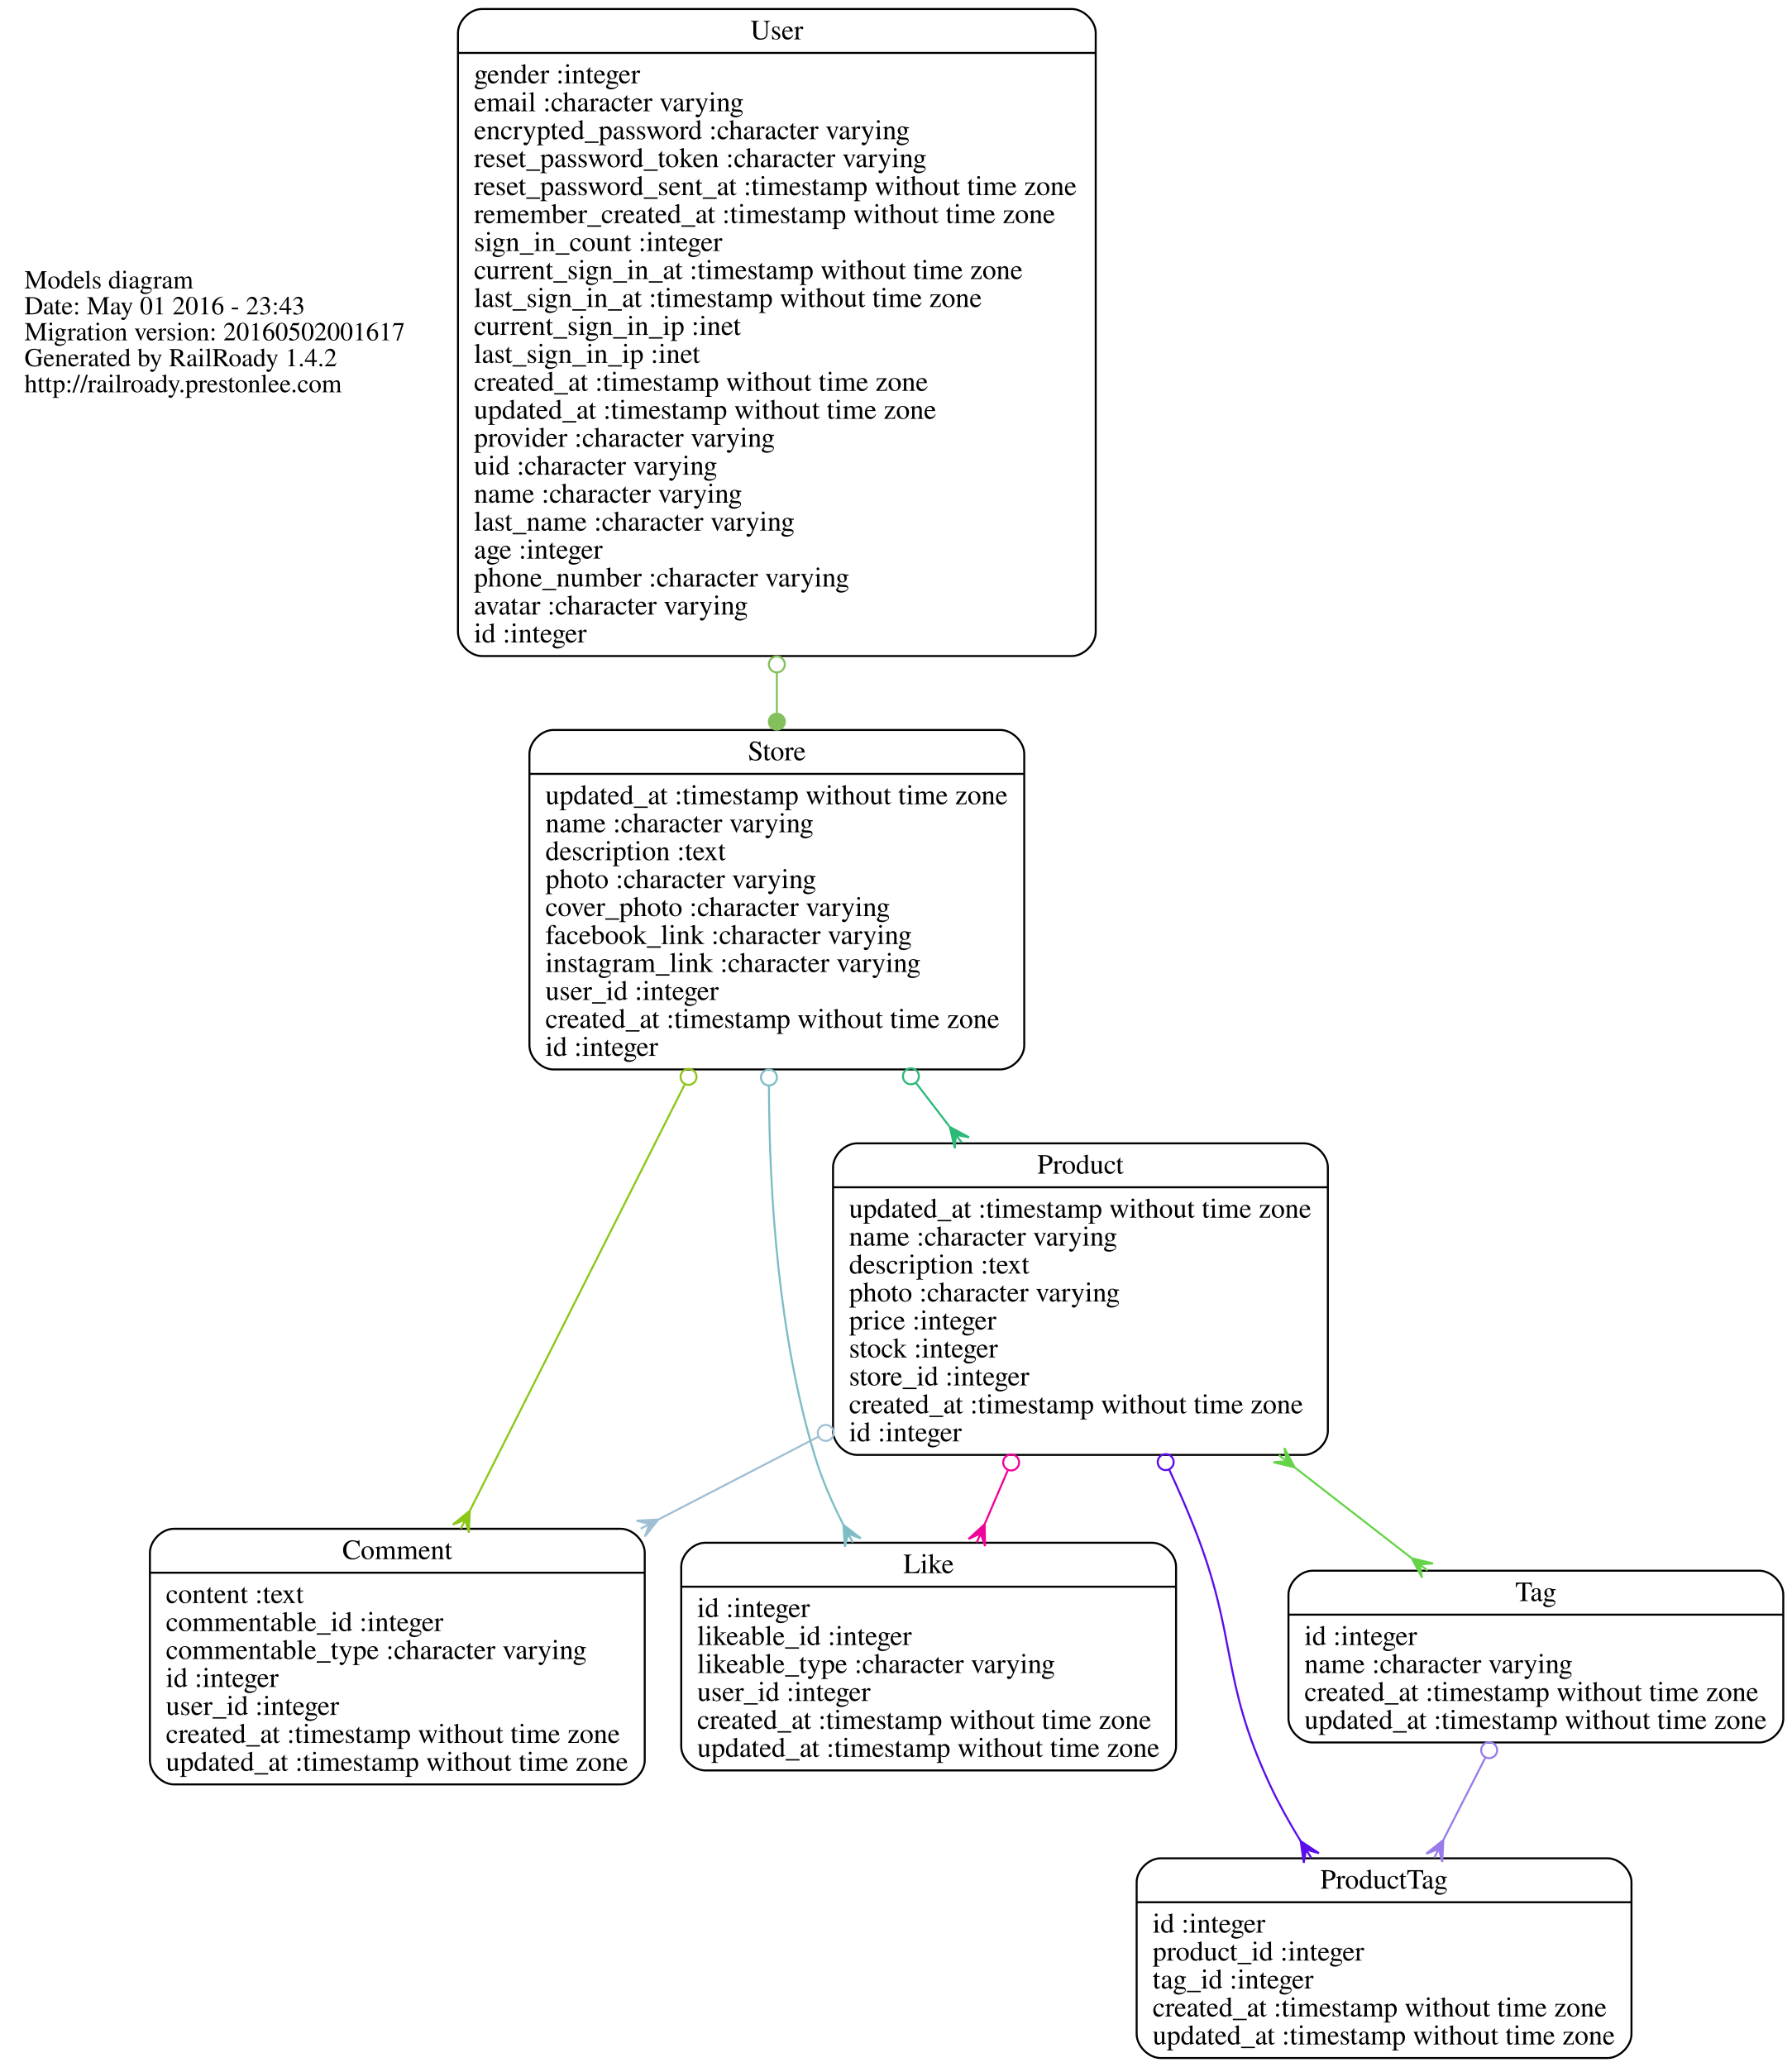
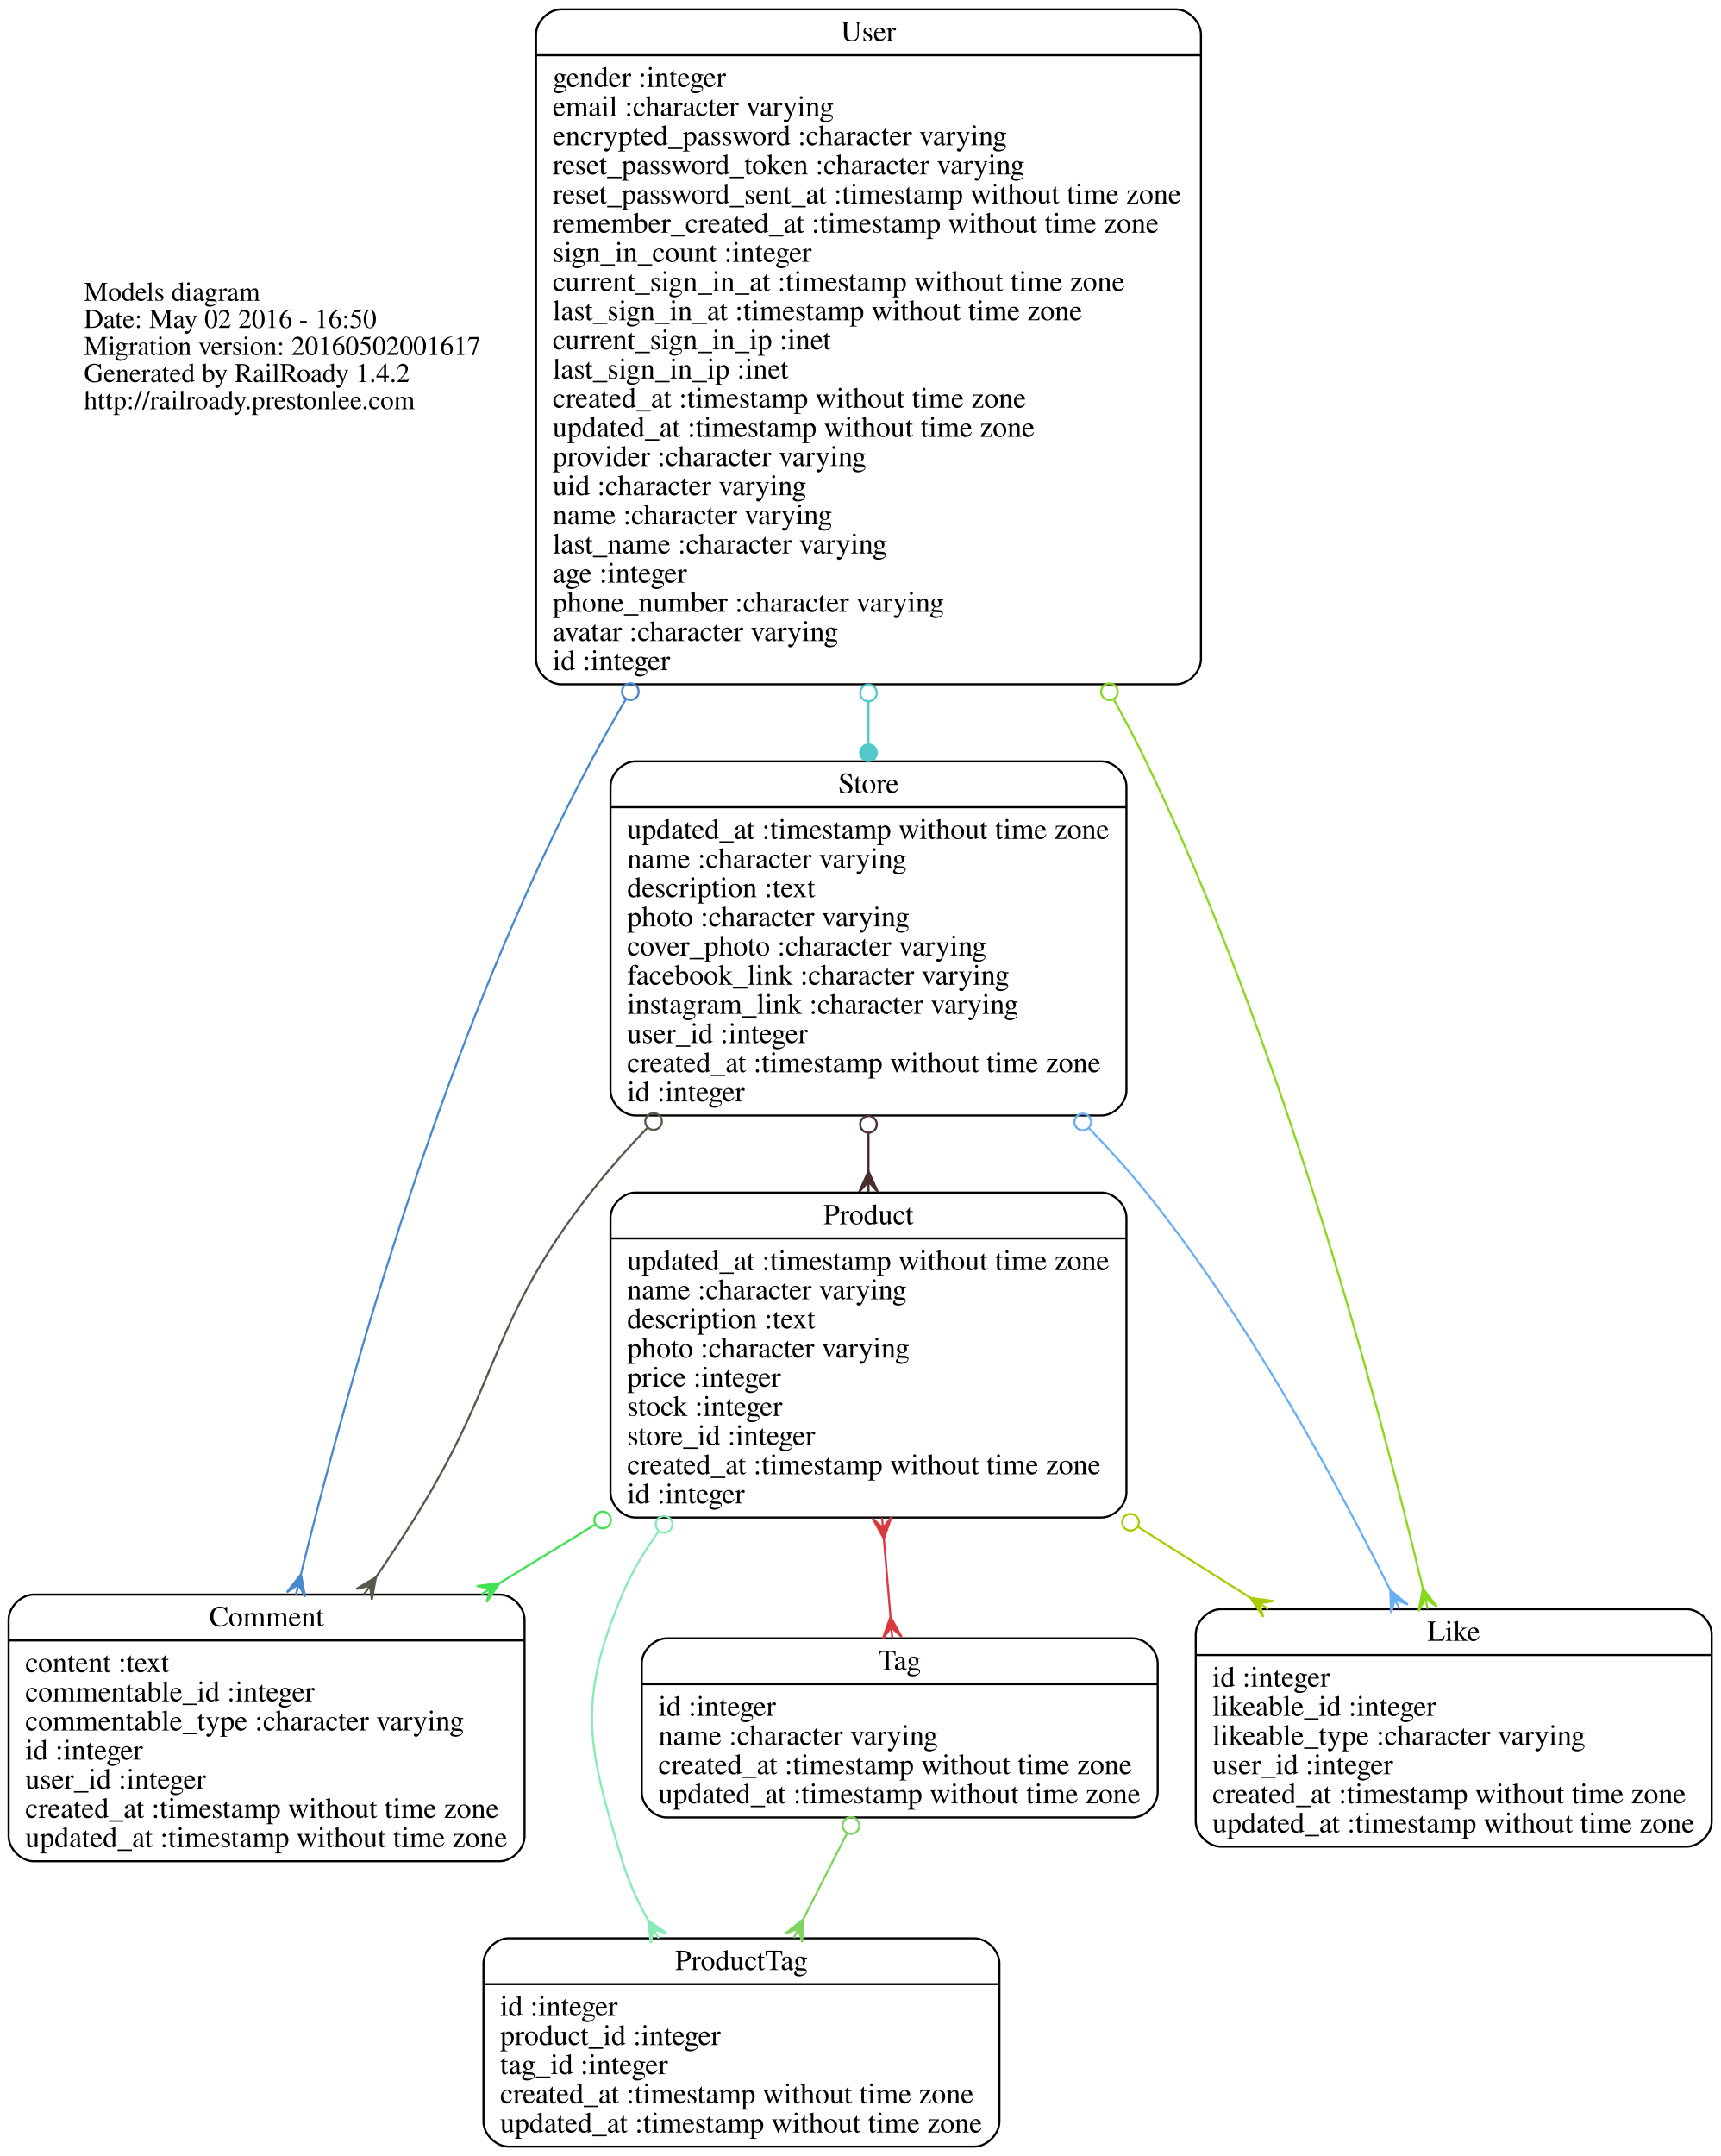
- <svg xmlns="http://www.w3.org/2000/svg" width="897pt" height="1035pt" viewBox="0.00 0.00 896.55 1035.00">
+ <svg xmlns="http://www.w3.org/2000/svg" width="826pt" height="1035pt" viewBox="0.00 0.00 825.72 1035.00">
  <g id="graph0" class="graph" transform="scale(1 1) rotate(0) translate(4 1031)">
-     <polygon fill="none" stroke="none" points="-4,4 -4,-1031 892.55,-1031 892.55,4 -4,4" />
+     <polygon fill="none" stroke="none" points="-4,4 -4,-1031 821.725,-1031 821.725,4 -4,4" />
    <g id="node1" class="node">
-       <text text-anchor="start" x="8" y="-886.6" font-family="Times,serif" font-size="13.00">Models diagram</text>
-       <text text-anchor="start" x="8" y="-873.6" font-family="Times,serif" font-size="13.00">Date: May 01 2016 - 23:43</text>
-       <text text-anchor="start" x="8" y="-860.6" font-family="Times,serif" font-size="13.00">Migration version: 20160502001617</text>
-       <text text-anchor="start" x="8" y="-847.6" font-family="Times,serif" font-size="13.00">Generated by RailRoady 1.4.2</text>
-       <text text-anchor="start" x="8" y="-834.6" font-family="Times,serif" font-size="13.00">http://railroady.prestonlee.com</text>
+       <text text-anchor="start" x="36.175" y="-886.6" font-family="Times,serif" font-size="13.00">Models diagram</text>
+       <text text-anchor="start" x="36.175" y="-873.6" font-family="Times,serif" font-size="13.00">Date: May 02 2016 - 16:50</text>
+       <text text-anchor="start" x="36.175" y="-860.6" font-family="Times,serif" font-size="13.00">Migration version: 20160502001617</text>
+       <text text-anchor="start" x="36.175" y="-847.6" font-family="Times,serif" font-size="13.00">Generated by RailRoady 1.4.2</text>
+       <text text-anchor="start" x="36.175" y="-834.6" font-family="Times,serif" font-size="13.00">http://railroady.prestonlee.com</text>
    </g>
    <g id="node2" class="node">
-       <path fill="none" stroke="black" d="M82.825,-137.5C82.825,-137.5 306.55,-137.5 306.55,-137.5 312.55,-137.5 318.55,-143.5 318.55,-149.5 318.55,-149.5 318.55,-253.5 318.55,-253.5 318.55,-259.5 312.55,-265.5 306.55,-265.5 306.55,-265.5 82.825,-265.5 82.825,-265.5 76.825,-265.5 70.825,-259.5 70.825,-253.5 70.825,-253.5 70.825,-149.5 70.825,-149.5 70.825,-143.5 76.825,-137.5 82.825,-137.5" />
-       <text text-anchor="middle" x="194.688" y="-250.3" font-family="Times,serif" font-size="14.00">Comment</text>
-       <polyline fill="none" stroke="black" points="70.825,-243.5 318.55,-243.5 " />
-       <text text-anchor="start" x="78.825" y="-228.3" font-family="Times,serif" font-size="14.00">content :text</text>
-       <text text-anchor="start" x="78.825" y="-214.3" font-family="Times,serif" font-size="14.00">commentable_id :integer</text>
-       <text text-anchor="start" x="78.825" y="-200.3" font-family="Times,serif" font-size="14.00">commentable_type :character varying</text>
-       <text text-anchor="start" x="78.825" y="-186.3" font-family="Times,serif" font-size="14.00">id :integer</text>
-       <text text-anchor="start" x="78.825" y="-172.3" font-family="Times,serif" font-size="14.00">user_id :integer</text>
-       <text text-anchor="start" x="78.825" y="-158.3" font-family="Times,serif" font-size="14.00">created_at :timestamp without time zone</text>
-       <text text-anchor="start" x="78.825" y="-144.3" font-family="Times,serif" font-size="14.00">updated_at :timestamp without time zone</text>
+       <path fill="none" stroke="black" d="M12,-137.5C12,-137.5 235.725,-137.5 235.725,-137.5 241.725,-137.5 247.725,-143.5 247.725,-149.5 247.725,-149.5 247.725,-253.5 247.725,-253.5 247.725,-259.5 241.725,-265.5 235.725,-265.5 235.725,-265.5 12,-265.5 12,-265.5 6,-265.5 0,-259.5 0,-253.5 0,-253.5 0,-149.5 0,-149.5 0,-143.5 6,-137.5 12,-137.5" />
+       <text text-anchor="middle" x="123.862" y="-250.3" font-family="Times,serif" font-size="14.00">Comment</text>
+       <polyline fill="none" stroke="black" points="0,-243.5 247.725,-243.5 " />
+       <text text-anchor="start" x="8" y="-228.3" font-family="Times,serif" font-size="14.00">content :text</text>
+       <text text-anchor="start" x="8" y="-214.3" font-family="Times,serif" font-size="14.00">commentable_id :integer</text>
+       <text text-anchor="start" x="8" y="-200.3" font-family="Times,serif" font-size="14.00">commentable_type :character varying</text>
+       <text text-anchor="start" x="8" y="-186.3" font-family="Times,serif" font-size="14.00">id :integer</text>
+       <text text-anchor="start" x="8" y="-172.3" font-family="Times,serif" font-size="14.00">user_id :integer</text>
+       <text text-anchor="start" x="8" y="-158.3" font-family="Times,serif" font-size="14.00">created_at :timestamp without time zone</text>
+       <text text-anchor="start" x="8" y="-144.3" font-family="Times,serif" font-size="14.00">updated_at :timestamp without time zone</text>
    </g>
    <g id="node3" class="node">
-       <path fill="none" stroke="black" d="M348.825,-144.5C348.825,-144.5 572.55,-144.5 572.55,-144.5 578.55,-144.5 584.55,-150.5 584.55,-156.5 584.55,-156.5 584.55,-246.5 584.55,-246.5 584.55,-252.5 578.55,-258.5 572.55,-258.5 572.55,-258.5 348.825,-258.5 348.825,-258.5 342.825,-258.5 336.825,-252.5 336.825,-246.5 336.825,-246.5 336.825,-156.5 336.825,-156.5 336.825,-150.5 342.825,-144.5 348.825,-144.5" />
-       <text text-anchor="middle" x="460.688" y="-243.3" font-family="Times,serif" font-size="14.00">Like</text>
-       <polyline fill="none" stroke="black" points="336.825,-236.5 584.55,-236.5 " />
-       <text text-anchor="start" x="344.825" y="-221.3" font-family="Times,serif" font-size="14.00">id :integer</text>
-       <text text-anchor="start" x="344.825" y="-207.3" font-family="Times,serif" font-size="14.00">likeable_id :integer</text>
-       <text text-anchor="start" x="344.825" y="-193.3" font-family="Times,serif" font-size="14.00">likeable_type :character varying</text>
-       <text text-anchor="start" x="344.825" y="-179.3" font-family="Times,serif" font-size="14.00">user_id :integer</text>
-       <text text-anchor="start" x="344.825" y="-165.3" font-family="Times,serif" font-size="14.00">created_at :timestamp without time zone</text>
-       <text text-anchor="start" x="344.825" y="-151.3" font-family="Times,serif" font-size="14.00">updated_at :timestamp without time zone</text>
+       <path fill="none" stroke="black" d="M582,-144.5C582,-144.5 805.725,-144.5 805.725,-144.5 811.725,-144.5 817.725,-150.5 817.725,-156.5 817.725,-156.5 817.725,-246.5 817.725,-246.5 817.725,-252.5 811.725,-258.5 805.725,-258.5 805.725,-258.5 582,-258.5 582,-258.5 576,-258.5 570,-252.5 570,-246.5 570,-246.5 570,-156.5 570,-156.5 570,-150.5 576,-144.5 582,-144.5" />
+       <text text-anchor="middle" x="693.862" y="-243.3" font-family="Times,serif" font-size="14.00">Like</text>
+       <polyline fill="none" stroke="black" points="570,-236.5 817.725,-236.5 " />
+       <text text-anchor="start" x="578" y="-221.3" font-family="Times,serif" font-size="14.00">id :integer</text>
+       <text text-anchor="start" x="578" y="-207.3" font-family="Times,serif" font-size="14.00">likeable_id :integer</text>
+       <text text-anchor="start" x="578" y="-193.3" font-family="Times,serif" font-size="14.00">likeable_type :character varying</text>
+       <text text-anchor="start" x="578" y="-179.3" font-family="Times,serif" font-size="14.00">user_id :integer</text>
+       <text text-anchor="start" x="578" y="-165.3" font-family="Times,serif" font-size="14.00">created_at :timestamp without time zone</text>
+       <text text-anchor="start" x="578" y="-151.3" font-family="Times,serif" font-size="14.00">updated_at :timestamp without time zone</text>
    </g>
    <g id="node4" class="node">
-       <path fill="none" stroke="black" d="M424.825,-302.5C424.825,-302.5 648.55,-302.5 648.55,-302.5 654.55,-302.5 660.55,-308.5 660.55,-314.5 660.55,-314.5 660.55,-446.5 660.55,-446.5 660.55,-452.5 654.55,-458.5 648.55,-458.5 648.55,-458.5 424.825,-458.5 424.825,-458.5 418.825,-458.5 412.825,-452.5 412.825,-446.5 412.825,-446.5 412.825,-314.5 412.825,-314.5 412.825,-308.5 418.825,-302.5 424.825,-302.5" />
-       <text text-anchor="middle" x="536.688" y="-443.3" font-family="Times,serif" font-size="14.00">Product</text>
-       <polyline fill="none" stroke="black" points="412.825,-436.5 660.55,-436.5 " />
-       <text text-anchor="start" x="420.825" y="-421.3" font-family="Times,serif" font-size="14.00">updated_at :timestamp without time zone</text>
-       <text text-anchor="start" x="420.825" y="-407.3" font-family="Times,serif" font-size="14.00">name :character varying</text>
-       <text text-anchor="start" x="420.825" y="-393.3" font-family="Times,serif" font-size="14.00">description :text</text>
-       <text text-anchor="start" x="420.825" y="-379.3" font-family="Times,serif" font-size="14.00">photo :character varying</text>
-       <text text-anchor="start" x="420.825" y="-365.3" font-family="Times,serif" font-size="14.00">price :integer</text>
-       <text text-anchor="start" x="420.825" y="-351.3" font-family="Times,serif" font-size="14.00">stock :integer</text>
-       <text text-anchor="start" x="420.825" y="-337.3" font-family="Times,serif" font-size="14.00">store_id :integer</text>
-       <text text-anchor="start" x="420.825" y="-323.3" font-family="Times,serif" font-size="14.00">created_at :timestamp without time zone</text>
-       <text text-anchor="start" x="420.825" y="-309.3" font-family="Times,serif" font-size="14.00">id :integer</text>
+       <path fill="none" stroke="black" d="M301,-302.5C301,-302.5 524.725,-302.5 524.725,-302.5 530.725,-302.5 536.725,-308.5 536.725,-314.5 536.725,-314.5 536.725,-446.5 536.725,-446.5 536.725,-452.5 530.725,-458.5 524.725,-458.5 524.725,-458.5 301,-458.5 301,-458.5 295,-458.5 289,-452.5 289,-446.5 289,-446.5 289,-314.5 289,-314.5 289,-308.5 295,-302.5 301,-302.5" />
+       <text text-anchor="middle" x="412.862" y="-443.3" font-family="Times,serif" font-size="14.00">Product</text>
+       <polyline fill="none" stroke="black" points="289,-436.5 536.725,-436.5 " />
+       <text text-anchor="start" x="297" y="-421.3" font-family="Times,serif" font-size="14.00">updated_at :timestamp without time zone</text>
+       <text text-anchor="start" x="297" y="-407.3" font-family="Times,serif" font-size="14.00">name :character varying</text>
+       <text text-anchor="start" x="297" y="-393.3" font-family="Times,serif" font-size="14.00">description :text</text>
+       <text text-anchor="start" x="297" y="-379.3" font-family="Times,serif" font-size="14.00">photo :character varying</text>
+       <text text-anchor="start" x="297" y="-365.3" font-family="Times,serif" font-size="14.00">price :integer</text>
+       <text text-anchor="start" x="297" y="-351.3" font-family="Times,serif" font-size="14.00">stock :integer</text>
+       <text text-anchor="start" x="297" y="-337.3" font-family="Times,serif" font-size="14.00">store_id :integer</text>
+       <text text-anchor="start" x="297" y="-323.3" font-family="Times,serif" font-size="14.00">created_at :timestamp without time zone</text>
+       <text text-anchor="start" x="297" y="-309.3" font-family="Times,serif" font-size="14.00">id :integer</text>
    </g>
    <g id="edge1" class="edge">
-       <path fill="none" stroke="#a0bfd3" d="M405.347,-311.525C379.223,-298.005 351.791,-283.808 325.679,-270.294" />
-       <ellipse fill="none" stroke="#a0bfd3" cx="409.182" cy="-313.51" rx="4" ry="4" />
-       <polygon fill="#a0bfd3" stroke="#a0bfd3" points="325.383,-270.141 318.57,-261.548 320.943,-267.842 316.502,-265.544 316.502,-265.544 316.502,-265.544 320.943,-267.842 314.434,-269.541 325.383,-270.141 325.383,-270.141" />
+       <path fill="none" stroke="#40e153" d="M281.396,-298.982C266.188,-289.669 250.787,-280.236 235.872,-271.101" />
+       <ellipse fill="none" stroke="#40e153" cx="285.212" cy="-301.32" rx="4" ry="4" />
+       <polygon fill="#40e153" stroke="#40e153" points="235.68,-270.984 229.503,-261.923 231.416,-268.372 227.152,-265.761 227.152,-265.761 227.152,-265.761 231.416,-268.372 224.802,-269.598 235.68,-270.984 235.68,-270.984" />
    </g>
    <g id="edge2" class="edge">
-       <path fill="none" stroke="#f00399" d="M500.303,-294.761C496.434,-285.75 492.542,-276.687 488.789,-267.947" />
-       <ellipse fill="none" stroke="#f00399" cx="501.996" cy="-298.705" rx="4" ry="4" />
-       <polygon fill="#f00399" stroke="#f00399" points="488.724,-267.795 488.914,-256.831 486.751,-263.201 484.779,-258.606 484.779,-258.606 484.779,-258.606 486.751,-263.201 480.644,-260.382 488.724,-267.795 488.724,-267.795" />
+       <path fill="none" stroke="#a8cd03" d="M542.159,-298.057C560.362,-286.591 578.819,-274.965 596.294,-263.957" />
+       <ellipse fill="none" stroke="#a8cd03" cx="538.68" cy="-300.248" rx="4" ry="4" />
+       <polygon fill="#a8cd03" stroke="#a8cd03" points="596.328,-263.936 607.188,-262.414 600.559,-261.271 604.789,-258.606 604.789,-258.606 604.789,-258.606 600.559,-261.271 602.391,-254.799 596.328,-263.936 596.328,-263.936" />
    </g>
    <g id="node5" class="node">
-       <path fill="none" stroke="black" d="M576.825,-0.5C576.825,-0.5 800.55,-0.5 800.55,-0.5 806.55,-0.5 812.55,-6.5 812.55,-12.5 812.55,-12.5 812.55,-88.5 812.55,-88.5 812.55,-94.5 806.55,-100.5 800.55,-100.5 800.55,-100.5 576.825,-100.5 576.825,-100.5 570.825,-100.5 564.825,-94.5 564.825,-88.5 564.825,-88.5 564.825,-12.5 564.825,-12.5 564.825,-6.5 570.825,-0.5 576.825,-0.5" />
-       <text text-anchor="middle" x="688.688" y="-85.3" font-family="Times,serif" font-size="14.00">ProductTag</text>
-       <polyline fill="none" stroke="black" points="564.825,-78.5 812.55,-78.5 " />
-       <text text-anchor="start" x="572.825" y="-63.3" font-family="Times,serif" font-size="14.00">id :integer</text>
-       <text text-anchor="start" x="572.825" y="-49.3" font-family="Times,serif" font-size="14.00">product_id :integer</text>
-       <text text-anchor="start" x="572.825" y="-35.3" font-family="Times,serif" font-size="14.00">tag_id :integer</text>
-       <text text-anchor="start" x="572.825" y="-21.3" font-family="Times,serif" font-size="14.00">created_at :timestamp without time zone</text>
-       <text text-anchor="start" x="572.825" y="-7.3" font-family="Times,serif" font-size="14.00">updated_at :timestamp without time zone</text>
+       <path fill="none" stroke="black" d="M240,-0.5C240,-0.5 463.725,-0.5 463.725,-0.5 469.725,-0.5 475.725,-6.5 475.725,-12.5 475.725,-12.5 475.725,-88.5 475.725,-88.5 475.725,-94.5 469.725,-100.5 463.725,-100.5 463.725,-100.5 240,-100.5 240,-100.5 234,-100.5 228,-94.5 228,-88.5 228,-88.5 228,-12.5 228,-12.5 228,-6.5 234,-0.5 240,-0.5" />
+       <text text-anchor="middle" x="351.862" y="-85.3" font-family="Times,serif" font-size="14.00">ProductTag</text>
+       <polyline fill="none" stroke="black" points="228,-78.5 475.725,-78.5 " />
+       <text text-anchor="start" x="236" y="-63.3" font-family="Times,serif" font-size="14.00">id :integer</text>
+       <text text-anchor="start" x="236" y="-49.3" font-family="Times,serif" font-size="14.00">product_id :integer</text>
+       <text text-anchor="start" x="236" y="-35.3" font-family="Times,serif" font-size="14.00">tag_id :integer</text>
+       <text text-anchor="start" x="236" y="-21.3" font-family="Times,serif" font-size="14.00">created_at :timestamp without time zone</text>
+       <text text-anchor="start" x="236" y="-7.3" font-family="Times,serif" font-size="14.00">updated_at :timestamp without time zone</text>
    </g>
    <g id="edge3" class="edge">
-       <path fill="none" stroke="#5a0eea" d="M581.132,-295.109C585.624,-285.404 589.914,-275.561 593.688,-266 615.632,-210.405 606.379,-191.146 631.688,-137 636.038,-127.692 641.317,-118.244 646.885,-109.192" />
-       <ellipse fill="none" stroke="#5a0eea" cx="579.363" cy="-298.875" rx="4" ry="4" />
-       <polygon fill="#5a0eea" stroke="#5a0eea" points="646.943,-109.1 656.093,-103.057 649.617,-104.875 652.291,-100.65 652.291,-100.65 652.291,-100.65 649.617,-104.875 648.489,-98.243 646.943,-109.1 646.943,-109.1" />
+       <path fill="none" stroke="#88ebb5" d="M312.228,-295.944C305.323,-286.534 299.34,-276.519 294.862,-266 272.408,-213.247 278.248,-191.873 294.862,-137 297.732,-127.524 302.036,-118.138 307.018,-109.248" />
+       <ellipse fill="none" stroke="#88ebb5" cx="314.714" cy="-299.186" rx="4" ry="4" />
+       <polygon fill="#88ebb5" stroke="#88ebb5" points="307.086,-109.134 316.065,-102.84 309.642,-104.837 312.198,-100.539 312.198,-100.539 312.198,-100.539 309.642,-104.837 308.33,-98.239 307.086,-109.134 307.086,-109.134" />
    </g>
    <g id="node7" class="node">
-       <path fill="none" stroke="black" d="M652.825,-158.5C652.825,-158.5 876.55,-158.5 876.55,-158.5 882.55,-158.5 888.55,-164.5 888.55,-170.5 888.55,-170.5 888.55,-232.5 888.55,-232.5 888.55,-238.5 882.55,-244.5 876.55,-244.5 876.55,-244.5 652.825,-244.5 652.825,-244.5 646.825,-244.5 640.825,-238.5 640.825,-232.5 640.825,-232.5 640.825,-170.5 640.825,-170.5 640.825,-164.5 646.825,-158.5 652.825,-158.5" />
-       <text text-anchor="middle" x="764.688" y="-229.3" font-family="Times,serif" font-size="14.00">Tag</text>
-       <polyline fill="none" stroke="black" points="640.825,-222.5 888.55,-222.5 " />
-       <text text-anchor="start" x="648.825" y="-207.3" font-family="Times,serif" font-size="14.00">id :integer</text>
-       <text text-anchor="start" x="648.825" y="-193.3" font-family="Times,serif" font-size="14.00">name :character varying</text>
-       <text text-anchor="start" x="648.825" y="-179.3" font-family="Times,serif" font-size="14.00">created_at :timestamp without time zone</text>
-       <text text-anchor="start" x="648.825" y="-165.3" font-family="Times,serif" font-size="14.00">updated_at :timestamp without time zone</text>
+       <path fill="none" stroke="black" d="M316,-158.5C316,-158.5 539.725,-158.5 539.725,-158.5 545.725,-158.5 551.725,-164.5 551.725,-170.5 551.725,-170.5 551.725,-232.5 551.725,-232.5 551.725,-238.5 545.725,-244.5 539.725,-244.5 539.725,-244.5 316,-244.5 316,-244.5 310,-244.5 304,-238.5 304,-232.5 304,-232.5 304,-170.5 304,-170.5 304,-164.5 310,-158.5 316,-158.5" />
+       <text text-anchor="middle" x="427.862" y="-229.3" font-family="Times,serif" font-size="14.00">Tag</text>
+       <polyline fill="none" stroke="black" points="304,-222.5 551.725,-222.5 " />
+       <text text-anchor="start" x="312" y="-207.3" font-family="Times,serif" font-size="14.00">id :integer</text>
+       <text text-anchor="start" x="312" y="-193.3" font-family="Times,serif" font-size="14.00">name :character varying</text>
+       <text text-anchor="start" x="312" y="-179.3" font-family="Times,serif" font-size="14.00">created_at :timestamp without time zone</text>
+       <text text-anchor="start" x="312" y="-165.3" font-family="Times,serif" font-size="14.00">updated_at :timestamp without time zone</text>
    </g>
    <g id="edge4" class="edge">
-       <path fill="none" stroke="#65d448" d="M644.143,-296.081C664.09,-280.596 684.304,-264.903 702.333,-250.907" />
-       <polygon fill="#65d448" stroke="#65d448" points="643.928,-296.248 633.269,-298.826 639.978,-299.314 636.029,-302.38 636.029,-302.38 636.029,-302.38 639.978,-299.314 638.788,-305.935 643.928,-296.248 643.928,-296.248" />
-       <polygon fill="#65d448" stroke="#65d448" points="702.555,-250.735 713.213,-248.157 706.504,-247.669 710.454,-244.603 710.454,-244.603 710.454,-244.603 706.504,-247.669 707.694,-241.048 702.555,-250.735 702.555,-250.735" />
+       <path fill="none" stroke="#d83a3f" d="M420.265,-292.149C421.345,-279.406 422.427,-266.631 423.423,-254.882" />
+       <polygon fill="#d83a3f" stroke="#d83a3f" points="420.242,-292.416 414.914,-302 419.82,-297.398 419.398,-302.38 419.398,-302.38 419.398,-302.38 419.82,-297.398 423.882,-302.76 420.242,-292.416 420.242,-292.416" />
+       <polygon fill="#d83a3f" stroke="#d83a3f" points="423.429,-254.811 428.758,-245.227 423.851,-249.829 424.274,-244.847 424.274,-244.847 424.274,-244.847 423.851,-249.829 419.79,-244.467 423.429,-254.811 423.429,-254.811" />
    </g>
    <g id="node6" class="node">
-       <path fill="none" stroke="black" d="M272.825,-495.5C272.825,-495.5 496.55,-495.5 496.55,-495.5 502.55,-495.5 508.55,-501.5 508.55,-507.5 508.55,-507.5 508.55,-653.5 508.55,-653.5 508.55,-659.5 502.55,-665.5 496.55,-665.5 496.55,-665.5 272.825,-665.5 272.825,-665.5 266.825,-665.5 260.825,-659.5 260.825,-653.5 260.825,-653.5 260.825,-507.5 260.825,-507.5 260.825,-501.5 266.825,-495.5 272.825,-495.5" />
-       <text text-anchor="middle" x="384.688" y="-650.3" font-family="Times,serif" font-size="14.00">Store</text>
-       <polyline fill="none" stroke="black" points="260.825,-643.5 508.55,-643.5 " />
-       <text text-anchor="start" x="268.825" y="-628.3" font-family="Times,serif" font-size="14.00">updated_at :timestamp without time zone</text>
-       <text text-anchor="start" x="268.825" y="-614.3" font-family="Times,serif" font-size="14.00">name :character varying</text>
-       <text text-anchor="start" x="268.825" y="-600.3" font-family="Times,serif" font-size="14.00">description :text</text>
-       <text text-anchor="start" x="268.825" y="-586.3" font-family="Times,serif" font-size="14.00">photo :character varying</text>
-       <text text-anchor="start" x="268.825" y="-572.3" font-family="Times,serif" font-size="14.00">cover_photo :character varying</text>
-       <text text-anchor="start" x="268.825" y="-558.3" font-family="Times,serif" font-size="14.00">facebook_link :character varying</text>
-       <text text-anchor="start" x="268.825" y="-544.3" font-family="Times,serif" font-size="14.00">instagram_link :character varying</text>
-       <text text-anchor="start" x="268.825" y="-530.3" font-family="Times,serif" font-size="14.00">user_id :integer</text>
-       <text text-anchor="start" x="268.825" y="-516.3" font-family="Times,serif" font-size="14.00">created_at :timestamp without time zone</text>
-       <text text-anchor="start" x="268.825" y="-502.3" font-family="Times,serif" font-size="14.00">id :integer</text>
+       <path fill="none" stroke="black" d="M301,-495.5C301,-495.5 524.725,-495.5 524.725,-495.5 530.725,-495.5 536.725,-501.5 536.725,-507.5 536.725,-507.5 536.725,-653.5 536.725,-653.5 536.725,-659.5 530.725,-665.5 524.725,-665.5 524.725,-665.5 301,-665.5 301,-665.5 295,-665.5 289,-659.5 289,-653.5 289,-653.5 289,-507.5 289,-507.5 289,-501.5 295,-495.5 301,-495.5" />
+       <text text-anchor="middle" x="412.862" y="-650.3" font-family="Times,serif" font-size="14.00">Store</text>
+       <polyline fill="none" stroke="black" points="289,-643.5 536.725,-643.5 " />
+       <text text-anchor="start" x="297" y="-628.3" font-family="Times,serif" font-size="14.00">updated_at :timestamp without time zone</text>
+       <text text-anchor="start" x="297" y="-614.3" font-family="Times,serif" font-size="14.00">name :character varying</text>
+       <text text-anchor="start" x="297" y="-600.3" font-family="Times,serif" font-size="14.00">description :text</text>
+       <text text-anchor="start" x="297" y="-586.3" font-family="Times,serif" font-size="14.00">photo :character varying</text>
+       <text text-anchor="start" x="297" y="-572.3" font-family="Times,serif" font-size="14.00">cover_photo :character varying</text>
+       <text text-anchor="start" x="297" y="-558.3" font-family="Times,serif" font-size="14.00">facebook_link :character varying</text>
+       <text text-anchor="start" x="297" y="-544.3" font-family="Times,serif" font-size="14.00">instagram_link :character varying</text>
+       <text text-anchor="start" x="297" y="-530.3" font-family="Times,serif" font-size="14.00">user_id :integer</text>
+       <text text-anchor="start" x="297" y="-516.3" font-family="Times,serif" font-size="14.00">created_at :timestamp without time zone</text>
+       <text text-anchor="start" x="297" y="-502.3" font-family="Times,serif" font-size="14.00">id :integer</text>
    </g>
    <g id="edge6" class="edge">
-       <path fill="none" stroke="#8cc717" d="M338.537,-487.928C305.503,-422.381 261.643,-335.354 231.074,-274.698" />
-       <ellipse fill="none" stroke="#8cc717" cx="340.484" cy="-491.791" rx="4" ry="4" />
-       <polygon fill="#8cc717" stroke="#8cc717" points="230.975,-274.502 230.493,-263.547 228.725,-270.037 226.475,-265.572 226.475,-265.572 226.475,-265.572 228.725,-270.037 222.456,-267.597 230.975,-274.502 230.975,-274.502" />
+       <path fill="none" stroke="#555b4b" d="M306.791,-489.689C297.222,-479.76 288.064,-469.449 279.862,-459 230.872,-396.581 236.876,-369.312 194.862,-302 189.141,-292.834 182.888,-283.379 176.539,-274.111" />
+       <ellipse fill="none" stroke="#555b4b" cx="309.67" cy="-492.631" rx="4" ry="4" />
+       <polygon fill="#555b4b" stroke="#555b4b" points="176.386,-273.889 174.396,-263.106 173.541,-269.778 170.695,-265.667 170.695,-265.667 170.695,-265.667 173.541,-269.778 166.995,-268.227 176.386,-273.889 176.386,-273.889" />
    </g>
    <g id="edge7" class="edge">
-       <path fill="none" stroke="#7dbdc5" d="M380.733,-487.152C380.892,-432.261 385.535,-361.892 403.688,-302 407.184,-290.465 412.215,-278.82 417.859,-267.763" />
-       <ellipse fill="none" stroke="#7dbdc5" cx="380.738" cy="-491.479" rx="4" ry="4" />
-       <polygon fill="#7dbdc5" stroke="#7dbdc5" points="418.023,-267.455 426.696,-260.744 420.374,-263.042 422.724,-258.628 422.724,-258.628 422.724,-258.628 420.374,-263.042 418.752,-256.513 418.023,-267.455 418.023,-267.455" />
+       <path fill="none" stroke="#6aaff6" d="M518.64,-489.455C528.268,-479.573 537.52,-469.337 545.862,-459 594.087,-399.243 636.419,-321.903 663.318,-267.838" />
+       <ellipse fill="none" stroke="#6aaff6" cx="515.744" cy="-492.386" rx="4" ry="4" />
+       <polygon fill="#6aaff6" stroke="#6aaff6" points="663.404,-267.664 671.865,-260.688 665.617,-263.18 667.83,-258.696 667.83,-258.696 667.83,-258.696 665.617,-263.18 663.794,-256.705 663.404,-267.664 663.404,-267.664" />
    </g>
    <g id="edge5" class="edge">
-       <path fill="none" stroke="#2cba78" d="M454.398,-488.693C459.915,-481.507 465.476,-474.263 470.964,-467.113" />
-       <ellipse fill="none" stroke="#2cba78" cx="451.806" cy="-492.07" rx="4" ry="4" />
-       <polygon fill="#2cba78" stroke="#2cba78" points="471.277,-466.706 480.936,-461.514 474.322,-462.74 477.367,-458.774 477.367,-458.774 477.367,-458.774 474.322,-462.74 473.797,-456.033 471.277,-466.706 471.277,-466.706" />
+       <path fill="none" stroke="#472f2f" d="M412.862,-486.978C412.862,-480.932 412.862,-474.854 412.862,-468.834" />
+       <ellipse fill="none" stroke="#472f2f" cx="412.862" cy="-491.243" rx="4" ry="4" />
+       <polygon fill="#472f2f" stroke="#472f2f" points="412.862,-468.774 417.362,-458.773 412.862,-463.774 412.862,-458.774 412.862,-458.774 412.862,-458.774 412.862,-463.774 408.362,-458.774 412.862,-468.774 412.862,-468.774" />
    </g>
    <g id="edge8" class="edge">
-       <path fill="none" stroke="#987cea" d="M739.399,-150.921C732.709,-137.805 725.425,-123.525 718.519,-109.985" />
-       <ellipse fill="none" stroke="#987cea" cx="741.295" cy="-154.638" rx="4" ry="4" />
-       <polygon fill="#987cea" stroke="#987cea" points="718.354,-109.661 717.819,-98.708 716.082,-105.207 713.81,-100.753 713.81,-100.753 713.81,-100.753 716.082,-105.207 709.801,-102.797 718.354,-109.661 718.354,-109.661" />
+       <path fill="none" stroke="#7ed361" d="M402.574,-150.921C395.884,-137.805 388.6,-123.525 381.693,-109.985" />
+       <ellipse fill="none" stroke="#7ed361" cx="404.47" cy="-154.638" rx="4" ry="4" />
+       <polygon fill="#7ed361" stroke="#7ed361" points="381.528,-109.661 380.993,-98.708 379.256,-105.207 376.985,-100.753 376.985,-100.753 376.985,-100.753 379.256,-105.207 372.976,-102.797 381.528,-109.661 381.528,-109.661" />
    </g>
    <g id="node8" class="node">
-       <path fill="none" stroke="black" d="M237.053,-702.5C237.053,-702.5 532.323,-702.5 532.323,-702.5 538.323,-702.5 544.323,-708.5 544.323,-714.5 544.323,-714.5 544.323,-1014.5 544.323,-1014.5 544.323,-1020.5 538.323,-1026.5 532.323,-1026.5 532.323,-1026.5 237.053,-1026.5 237.053,-1026.5 231.053,-1026.5 225.053,-1020.5 225.053,-1014.5 225.053,-1014.5 225.053,-714.5 225.053,-714.5 225.053,-708.5 231.053,-702.5 237.053,-702.5" />
-       <text text-anchor="middle" x="384.688" y="-1011.3" font-family="Times,serif" font-size="14.00">User</text>
-       <polyline fill="none" stroke="black" points="225.053,-1004.5 544.323,-1004.5 " />
-       <text text-anchor="start" x="233.053" y="-989.3" font-family="Times,serif" font-size="14.00">gender :integer</text>
-       <text text-anchor="start" x="233.053" y="-975.3" font-family="Times,serif" font-size="14.00">email :character varying</text>
-       <text text-anchor="start" x="233.053" y="-961.3" font-family="Times,serif" font-size="14.00">encrypted_password :character varying</text>
-       <text text-anchor="start" x="233.053" y="-947.3" font-family="Times,serif" font-size="14.00">reset_password_token :character varying</text>
-       <text text-anchor="start" x="233.053" y="-933.3" font-family="Times,serif" font-size="14.00">reset_password_sent_at :timestamp without time zone</text>
-       <text text-anchor="start" x="233.053" y="-919.3" font-family="Times,serif" font-size="14.00">remember_created_at :timestamp without time zone</text>
-       <text text-anchor="start" x="233.053" y="-905.3" font-family="Times,serif" font-size="14.00">sign_in_count :integer</text>
-       <text text-anchor="start" x="233.053" y="-891.3" font-family="Times,serif" font-size="14.00">current_sign_in_at :timestamp without time zone</text>
-       <text text-anchor="start" x="233.053" y="-877.3" font-family="Times,serif" font-size="14.00">last_sign_in_at :timestamp without time zone</text>
-       <text text-anchor="start" x="233.053" y="-863.3" font-family="Times,serif" font-size="14.00">current_sign_in_ip :inet</text>
-       <text text-anchor="start" x="233.053" y="-849.3" font-family="Times,serif" font-size="14.00">last_sign_in_ip :inet</text>
-       <text text-anchor="start" x="233.053" y="-835.3" font-family="Times,serif" font-size="14.00">created_at :timestamp without time zone</text>
-       <text text-anchor="start" x="233.053" y="-821.3" font-family="Times,serif" font-size="14.00">updated_at :timestamp without time zone</text>
-       <text text-anchor="start" x="233.053" y="-807.3" font-family="Times,serif" font-size="14.00">provider :character varying</text>
-       <text text-anchor="start" x="233.053" y="-793.3" font-family="Times,serif" font-size="14.00">uid :character varying</text>
-       <text text-anchor="start" x="233.053" y="-779.3" font-family="Times,serif" font-size="14.00">name :character varying</text>
-       <text text-anchor="start" x="233.053" y="-765.3" font-family="Times,serif" font-size="14.00">last_name :character varying</text>
-       <text text-anchor="start" x="233.053" y="-751.3" font-family="Times,serif" font-size="14.00">age :integer</text>
-       <text text-anchor="start" x="233.053" y="-737.3" font-family="Times,serif" font-size="14.00">phone_number :character varying</text>
-       <text text-anchor="start" x="233.053" y="-723.3" font-family="Times,serif" font-size="14.00">avatar :character varying</text>
-       <text text-anchor="start" x="233.053" y="-709.3" font-family="Times,serif" font-size="14.00">id :integer</text>
+       <path fill="none" stroke="black" d="M265.228,-702.5C265.228,-702.5 560.497,-702.5 560.497,-702.5 566.497,-702.5 572.497,-708.5 572.497,-714.5 572.497,-714.5 572.497,-1014.5 572.497,-1014.5 572.497,-1020.5 566.497,-1026.5 560.497,-1026.5 560.497,-1026.5 265.228,-1026.5 265.228,-1026.5 259.228,-1026.5 253.228,-1020.5 253.228,-1014.5 253.228,-1014.5 253.228,-714.5 253.228,-714.5 253.228,-708.5 259.228,-702.5 265.228,-702.5" />
+       <text text-anchor="middle" x="412.862" y="-1011.3" font-family="Times,serif" font-size="14.00">User</text>
+       <polyline fill="none" stroke="black" points="253.228,-1004.5 572.497,-1004.5 " />
+       <text text-anchor="start" x="261.228" y="-989.3" font-family="Times,serif" font-size="14.00">gender :integer</text>
+       <text text-anchor="start" x="261.228" y="-975.3" font-family="Times,serif" font-size="14.00">email :character varying</text>
+       <text text-anchor="start" x="261.228" y="-961.3" font-family="Times,serif" font-size="14.00">encrypted_password :character varying</text>
+       <text text-anchor="start" x="261.228" y="-947.3" font-family="Times,serif" font-size="14.00">reset_password_token :character varying</text>
+       <text text-anchor="start" x="261.228" y="-933.3" font-family="Times,serif" font-size="14.00">reset_password_sent_at :timestamp without time zone</text>
+       <text text-anchor="start" x="261.228" y="-919.3" font-family="Times,serif" font-size="14.00">remember_created_at :timestamp without time zone</text>
+       <text text-anchor="start" x="261.228" y="-905.3" font-family="Times,serif" font-size="14.00">sign_in_count :integer</text>
+       <text text-anchor="start" x="261.228" y="-891.3" font-family="Times,serif" font-size="14.00">current_sign_in_at :timestamp without time zone</text>
+       <text text-anchor="start" x="261.228" y="-877.3" font-family="Times,serif" font-size="14.00">last_sign_in_at :timestamp without time zone</text>
+       <text text-anchor="start" x="261.228" y="-863.3" font-family="Times,serif" font-size="14.00">current_sign_in_ip :inet</text>
+       <text text-anchor="start" x="261.228" y="-849.3" font-family="Times,serif" font-size="14.00">last_sign_in_ip :inet</text>
+       <text text-anchor="start" x="261.228" y="-835.3" font-family="Times,serif" font-size="14.00">created_at :timestamp without time zone</text>
+       <text text-anchor="start" x="261.228" y="-821.3" font-family="Times,serif" font-size="14.00">updated_at :timestamp without time zone</text>
+       <text text-anchor="start" x="261.228" y="-807.3" font-family="Times,serif" font-size="14.00">provider :character varying</text>
+       <text text-anchor="start" x="261.228" y="-793.3" font-family="Times,serif" font-size="14.00">uid :character varying</text>
+       <text text-anchor="start" x="261.228" y="-779.3" font-family="Times,serif" font-size="14.00">name :character varying</text>
+       <text text-anchor="start" x="261.228" y="-765.3" font-family="Times,serif" font-size="14.00">last_name :character varying</text>
+       <text text-anchor="start" x="261.228" y="-751.3" font-family="Times,serif" font-size="14.00">age :integer</text>
+       <text text-anchor="start" x="261.228" y="-737.3" font-family="Times,serif" font-size="14.00">phone_number :character varying</text>
+       <text text-anchor="start" x="261.228" y="-723.3" font-family="Times,serif" font-size="14.00">avatar :character varying</text>
+       <text text-anchor="start" x="261.228" y="-709.3" font-family="Times,serif" font-size="14.00">id :integer</text>
+     </g>
+     <g id="edge11" class="edge">
+       <path fill="none" stroke="#4889cf" d="M296.335,-695.261C290.574,-685.476 285.04,-675.68 279.862,-666 210.414,-536.156 163.466,-369.515 140.405,-275.527" />
+       <ellipse fill="none" stroke="#4889cf" cx="298.525" cy="-698.944" rx="4" ry="4" />
+       <polygon fill="#4889cf" stroke="#4889cf" points="140.342,-275.264 142.353,-264.484 139.161,-270.406 137.98,-265.547 137.98,-265.547 137.98,-265.547 139.161,-270.406 133.607,-266.61 140.342,-275.264 140.342,-275.264" />
+     </g>
+     <g id="edge10" class="edge">
+       <path fill="none" stroke="#88d91c" d="M530.589,-695.294C536.015,-685.534 541.151,-675.731 545.862,-666 611.208,-531.023 657.098,-360.349 679.09,-268.401" />
+       <ellipse fill="none" stroke="#88d91c" cx="528.553" cy="-698.907" rx="4" ry="4" />
+       <polygon fill="#88d91c" stroke="#88d91c" points="679.09,-268.4 685.777,-259.708 680.244,-263.535 681.398,-258.67 681.398,-258.67 681.398,-258.67 680.244,-263.535 677.02,-257.631 679.09,-268.4 679.09,-268.4" />
    </g>
    <g id="edge9" class="edge">
-       <path fill="none" stroke="#83bf5b" d="M384.688,-694.098C384.688,-687.248 384.688,-680.492 384.688,-673.898" />
-       <ellipse fill="none" stroke="#83bf5b" cx="384.688" cy="-698.321" rx="4" ry="4" />
-       <ellipse fill="#83bf5b" stroke="#83bf5b" cx="384.688" cy="-669.636" rx="4" ry="4" />
+       <path fill="none" stroke="#53c8cb" d="M412.862,-694.098C412.862,-687.248 412.862,-680.492 412.862,-673.898" />
+       <ellipse fill="none" stroke="#53c8cb" cx="412.862" cy="-698.321" rx="4" ry="4" />
+       <ellipse fill="#53c8cb" stroke="#53c8cb" cx="412.862" cy="-669.636" rx="4" ry="4" />
    </g>
  </g>
</svg>
